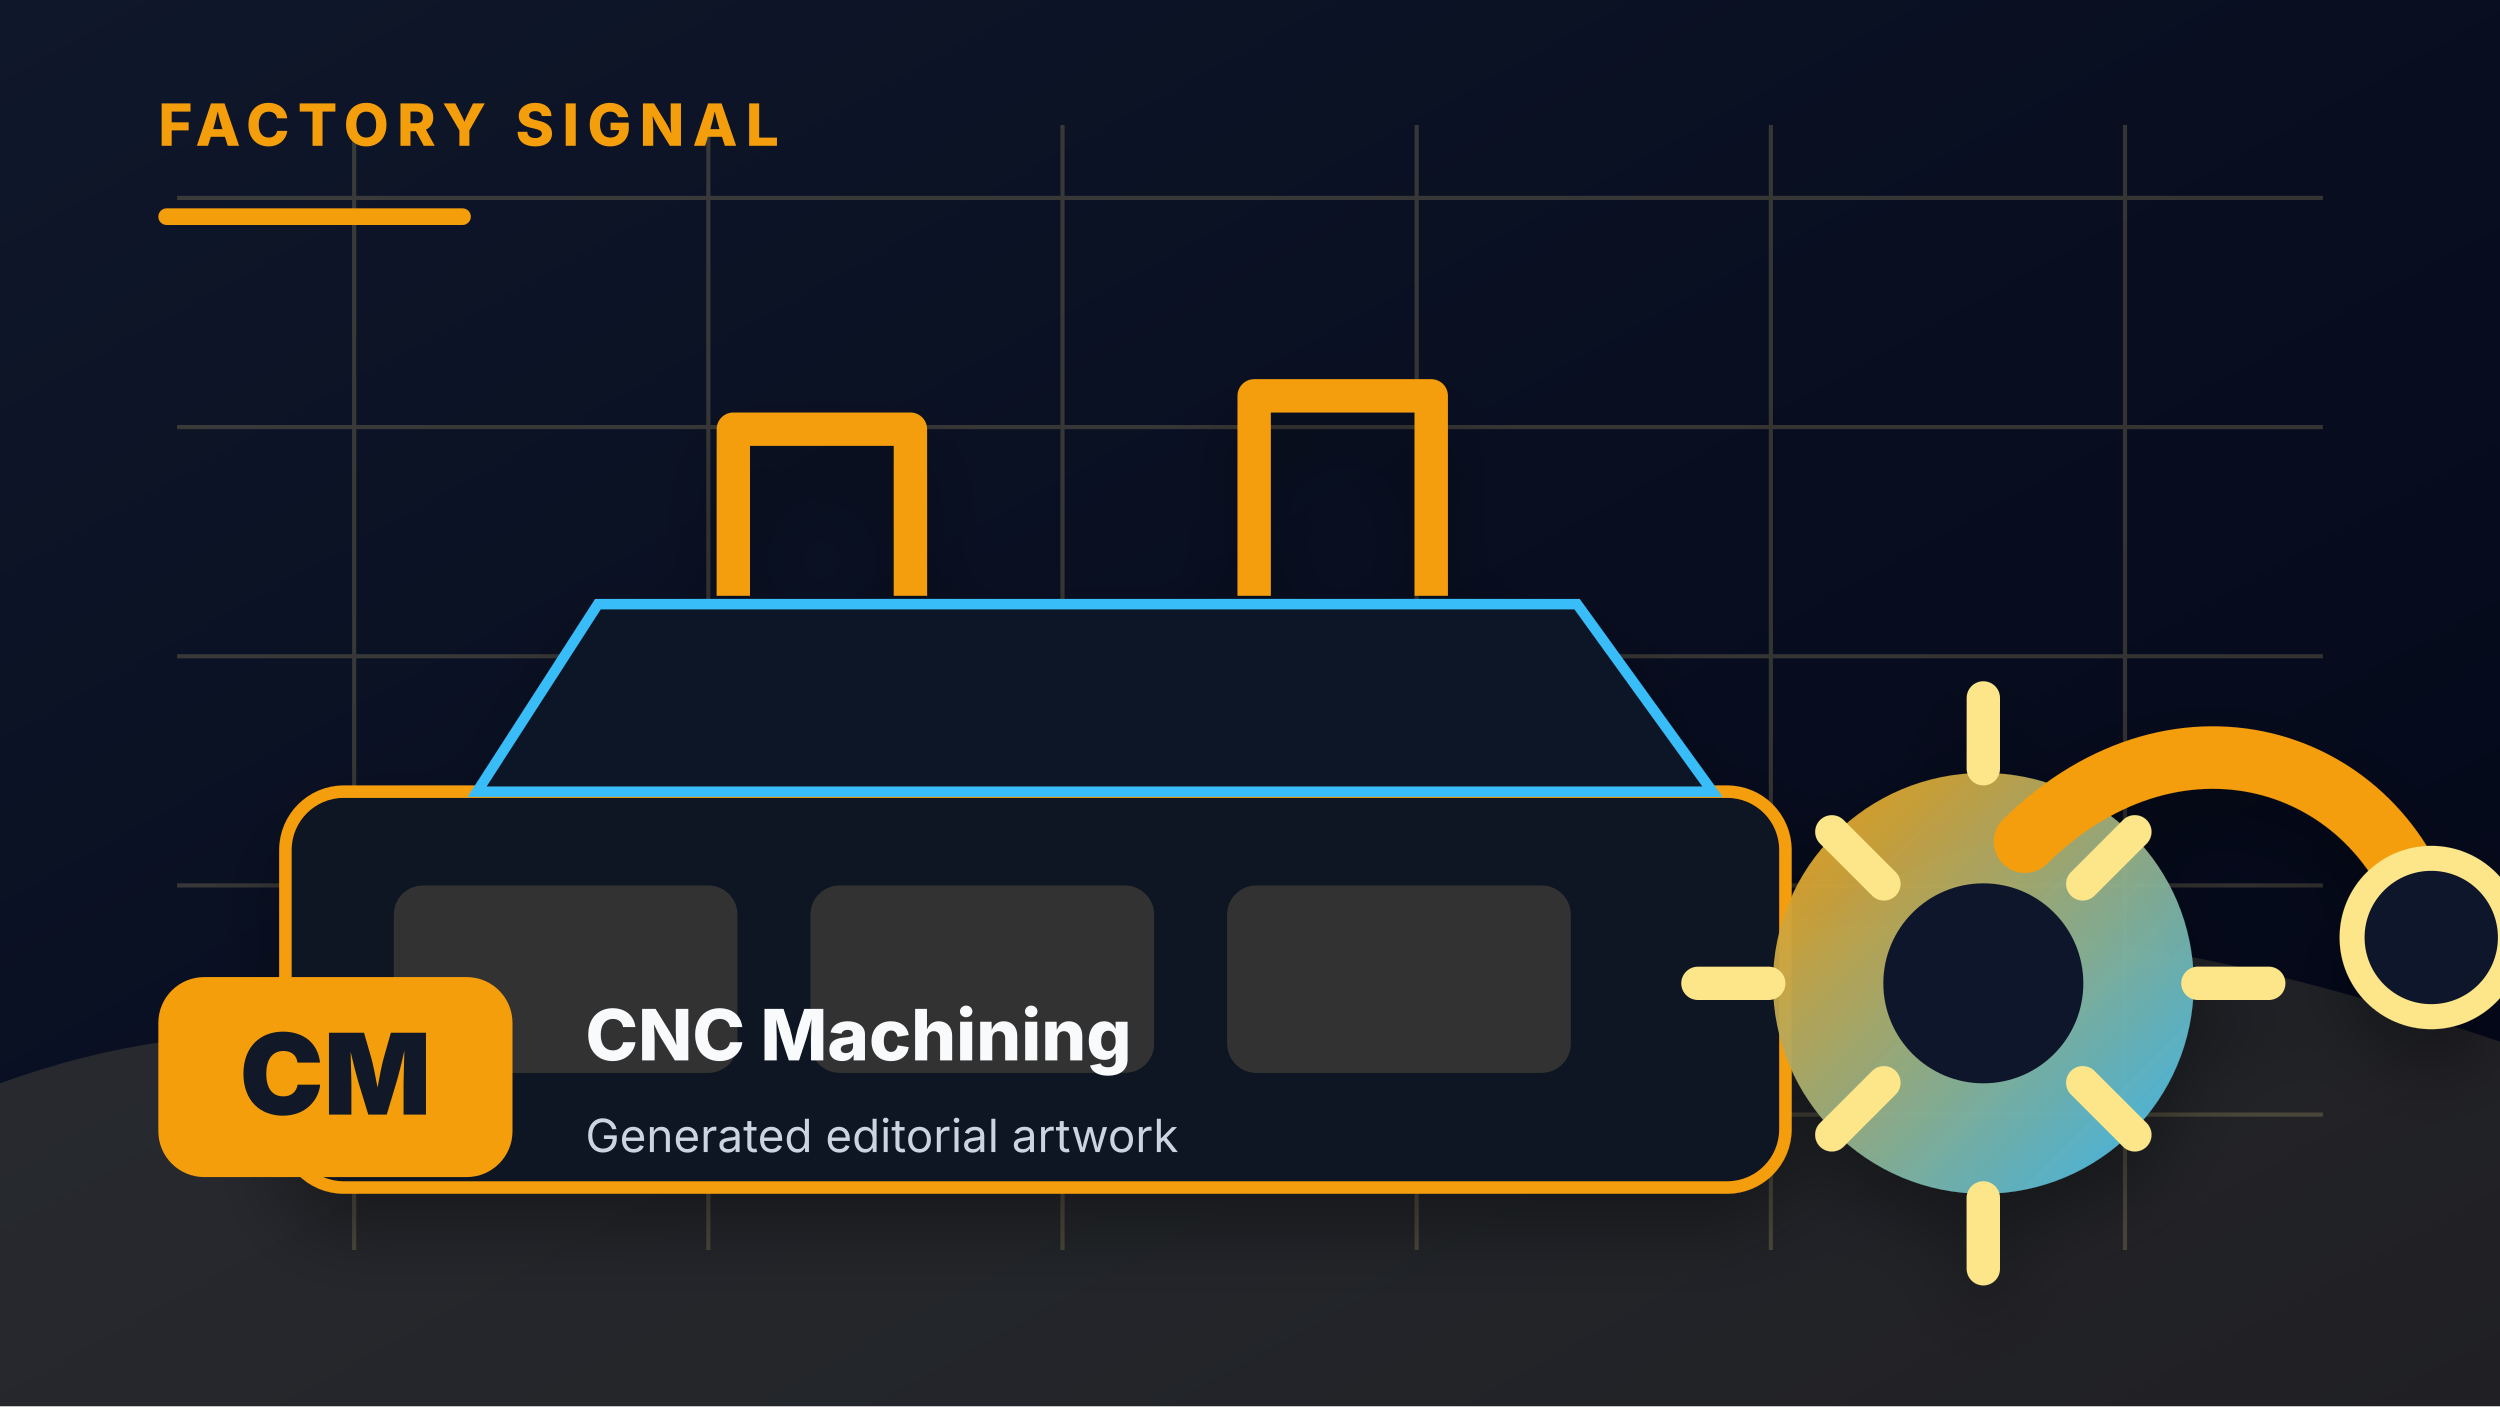
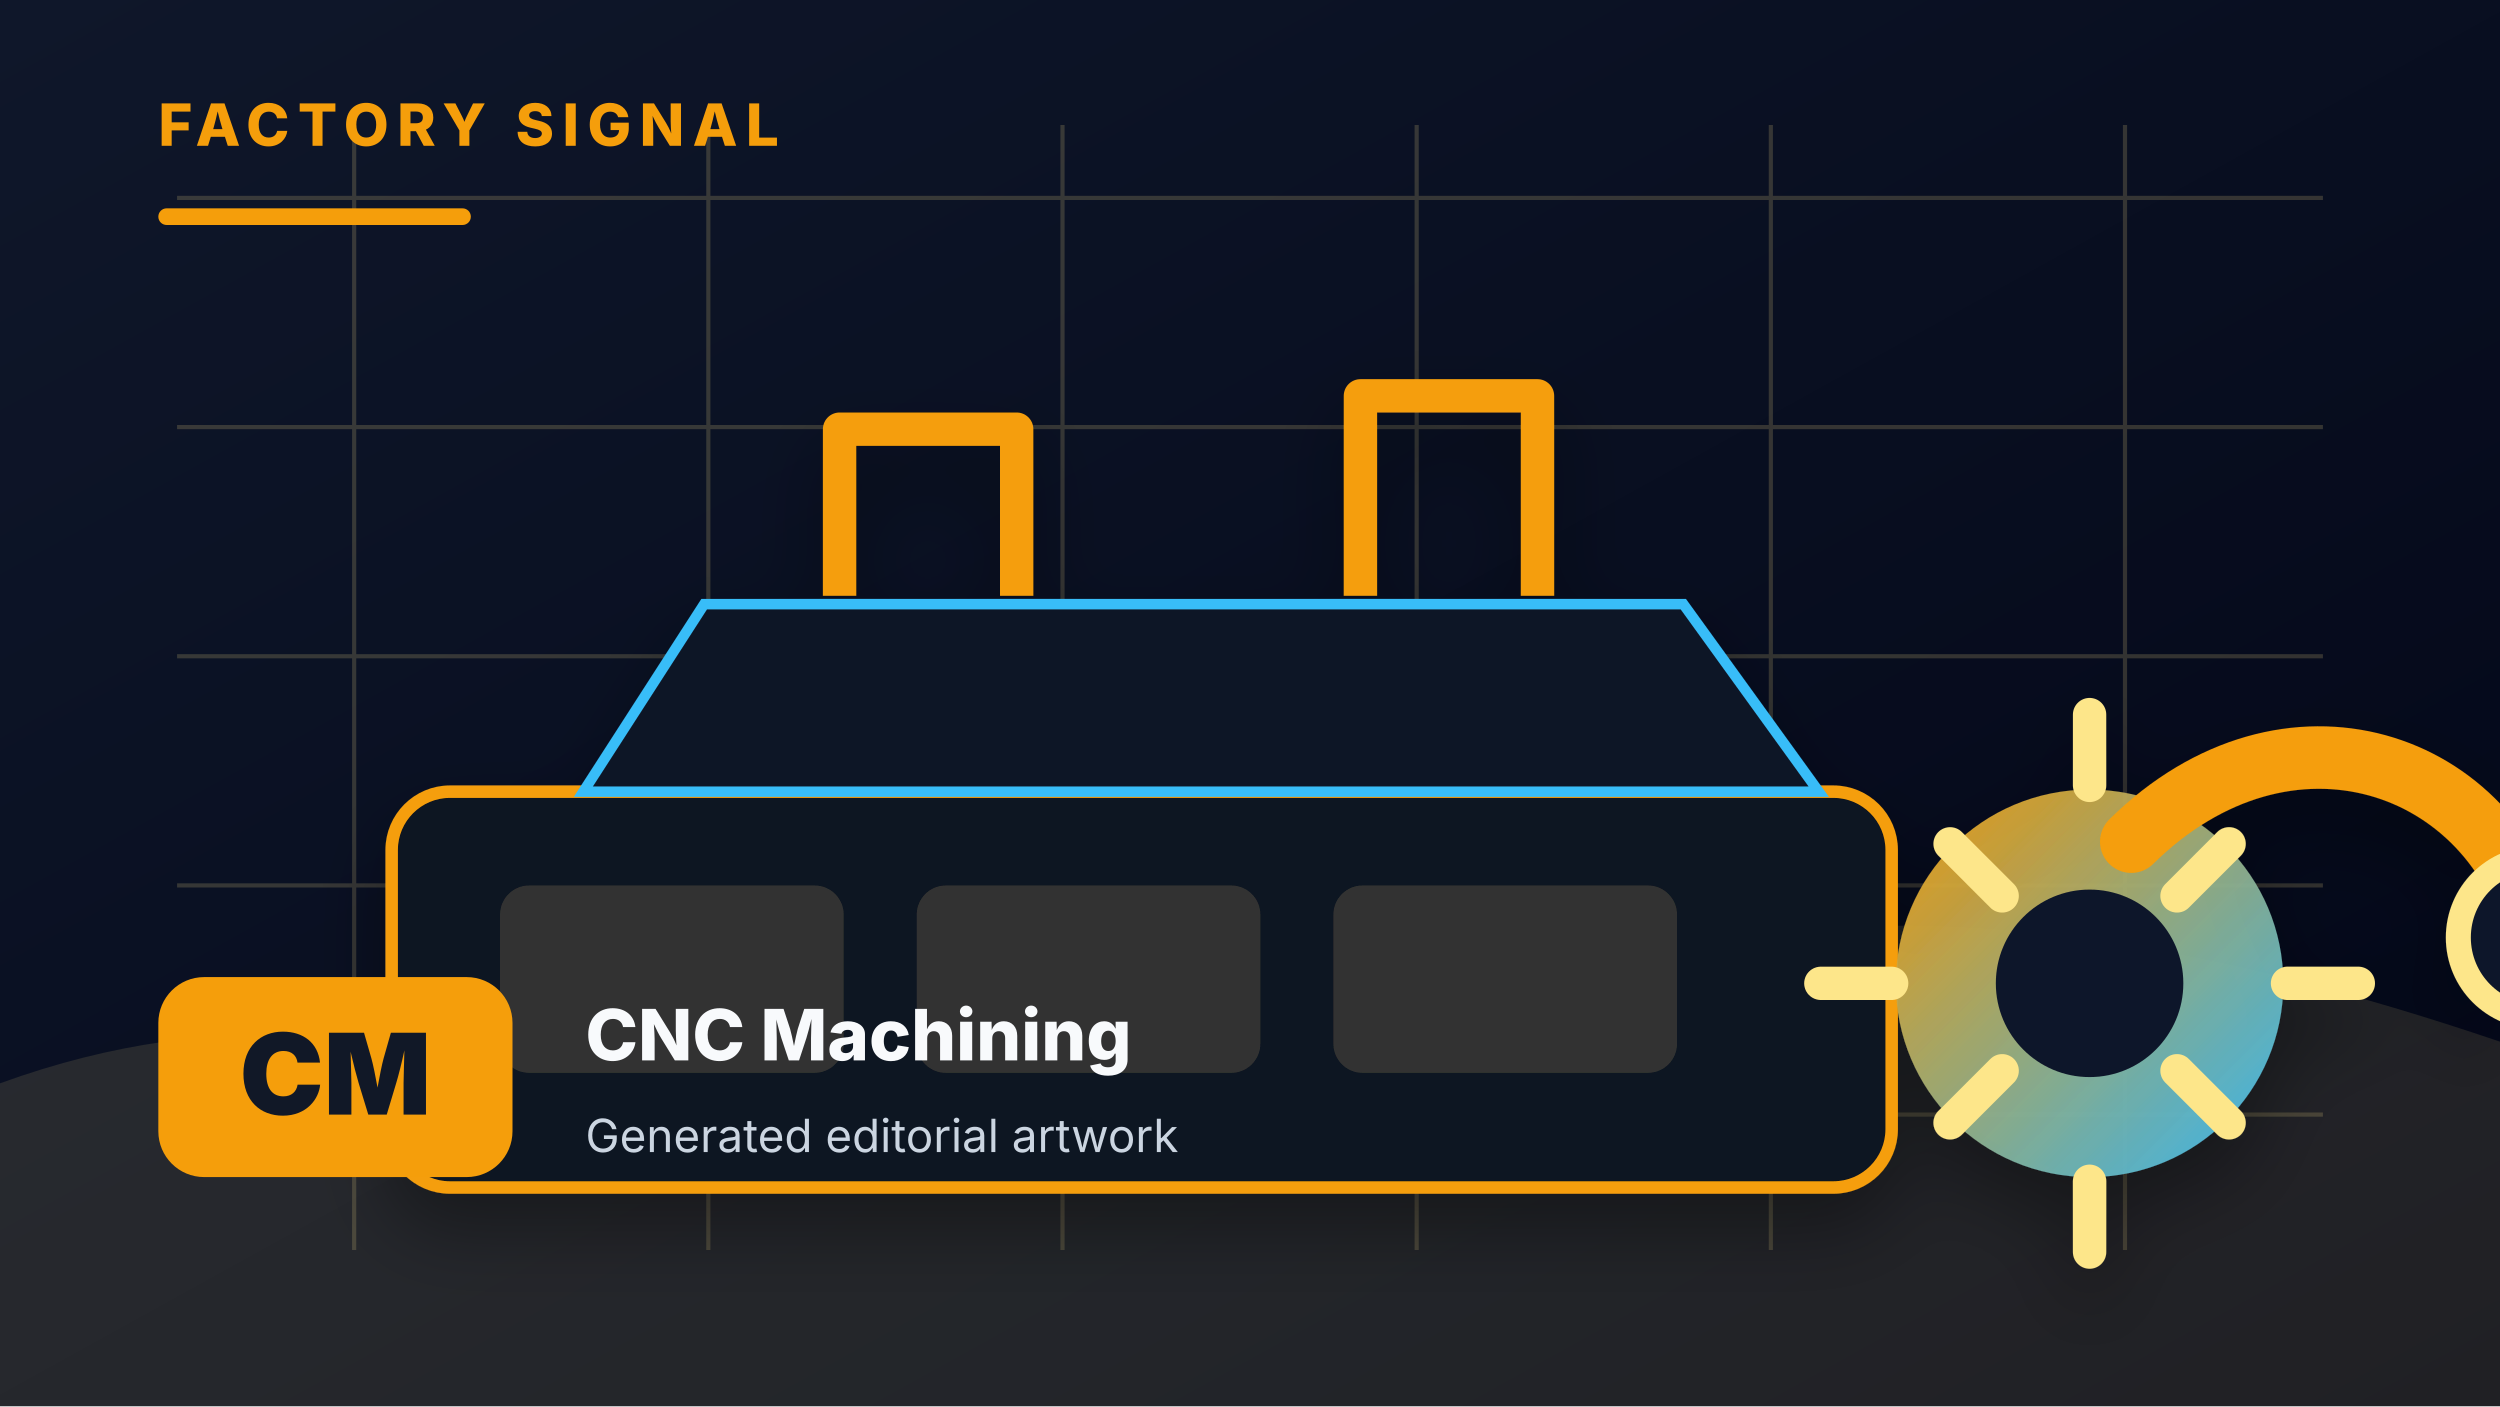
- <svg xmlns="http://www.w3.org/2000/svg" viewBox="0 0 1200 675" role="img" aria-labelledby="title desc">
-   <defs>
-     <linearGradient id="bg" x1="0" y1="0" x2="1" y2="1">
-       <stop offset="0" stop-color="#0f172a" />
-       <stop offset="1" stop-color="#020617" />
-     </linearGradient>
-     <linearGradient id="accent" x1="0" y1="0" x2="1" y2="1">
-       <stop offset="0" stop-color="#f59e0b" />
-       <stop offset="1" stop-color="#38bdf8" />
-     </linearGradient>
-     <filter id="shadow" x="-20%" y="-20%" width="140%" height="140%">
-       <feDropShadow dx="0" dy="18" stdDeviation="18" flood-color="#000000" flood-opacity="0.35" />
-     </filter>
-   </defs>
-   <rect width="1200" height="675" fill="url(#bg)" />
-   <path d="M0 520 C220 440 340 595 560 520 S920 405 1200 500 V675 H0Z" fill="#fde68a" opacity="0.12" />
-   <g opacity="0.18" stroke="#fde68a" stroke-width="2">
-     <path d="M85 95H1115M85 205H1115M85 315H1115M85 425H1115M85 535H1115" />
-     <path d="M170 60V600M340 60V600M510 60V600M680 60V600M850 60V600M1020 60V600" />
-   </g>
-   <g transform="translate(137 120)" filter="url(#shadow)">
-     <rect x="0" y="260" width="720" height="190" rx="28" fill="#0b1220" stroke="#f59e0b" stroke-width="6" />
-     <rect x="52" y="305" width="165" height="90" rx="14" fill="#fde68a" opacity="0.16" />
-     <rect x="252" y="305" width="165" height="90" rx="14" fill="#fde68a" opacity="0.16" />
-     <rect x="452" y="305" width="165" height="90" rx="14" fill="#fde68a" opacity="0.16" />
-     <path d="M92 260 L150 170 H620 L685 260Z" fill="#111827" stroke="#38bdf8" stroke-width="5" />
-     <path d="M215 166 V86 H300 V166M465 166 V70 H550 V166" fill="none" stroke="#f59e0b" stroke-width="16" stroke-linejoin="round" />
-     <circle cx="815" cy="352" r="101" fill="url(#accent)" opacity="0.95" />
-     <circle cx="815" cy="352" r="48" fill="#0f172a" />
-     <g stroke="#fde68a" stroke-width="16" stroke-linecap="round">
-       <path d="M815 215v34M815 489v-34M678 352h34M952 352h-34" />
-       <path d="M742.28 279.28l25 25M887.72 279.28l-25 25M742.28 424.72l25-25M887.72 424.72l-25-25" />
+ <svg xmlns="http://www.w3.org/2000/svg" width="1600" height="900" viewBox="0 0 1600 900" role="img" aria-labelledby="title desc">
+   <g transform="scale(1.333333)">
+     <defs>
+       <linearGradient id="bg" x1="0" y1="0" x2="1" y2="1">
+         <stop offset="0" stop-color="#0f172a" />
+         <stop offset="1" stop-color="#020617" />
+       </linearGradient>
+       <linearGradient id="accent" x1="0" y1="0" x2="1" y2="1">
+         <stop offset="0" stop-color="#f59e0b" />
+         <stop offset="1" stop-color="#38bdf8" />
+       </linearGradient>
+       <filter id="shadow" x="-20%" y="-20%" width="140%" height="140%">
+         <feDropShadow dx="0" dy="18" stdDeviation="18" flood-color="#000000" flood-opacity="0.35" />
+       </filter>
+     </defs>
+     <rect width="1200" height="675" fill="url(#bg)" />
+     <path d="M0 520 C220 440 340 595 560 520 S920 405 1200 500 V675 H0Z" fill="#fde68a" opacity="0.12" />
+     <g opacity="0.18" stroke="#fde68a" stroke-width="2">
+       <path d="M85 95H1115M85 205H1115M85 315H1115M85 425H1115M85 535H1115" />
+       <path d="M170 60V600M340 60V600M510 60V600M680 60V600M850 60V600M1020 60V600" />
    </g>
-     <path d="M835 284 C910 210 1010 245 1030 330" fill="none" stroke="#f59e0b" stroke-width="30" stroke-linecap="round" />
-     <path d="M1030 330 l262 58" stroke="#38bdf8" stroke-width="34" stroke-linecap="round" />
-     <circle cx="1030" cy="330" r="38" fill="#0f172a" stroke="#fde68a" stroke-width="12" />
-     <path d="M1292 388 l54 -35M1292 388 l46 45" stroke="#f59e0b" stroke-width="18" stroke-linecap="round" />
-   </g>
-   <g transform="translate(76 70)">
-     <text x="0" y="0" fill="#f59e0b" font-family="Inter, Arial, sans-serif" font-size="28" font-weight="800" letter-spacing="4">FACTORY SIGNAL</text>
-     <rect x="0" y="30" width="150" height="8" rx="4" fill="#f59e0b" />
-   </g>
-   <g transform="translate(76 535)">
-     <rect x="0" y="-66" width="170" height="96" rx="22" fill="#f59e0b" />
-     <text x="85" y="0" text-anchor="middle" fill="#111827" font-family="Inter, Arial, sans-serif" font-size="54" font-weight="900">CM</text>
-     <text x="205" y="-26" fill="#f8fafc" font-family="Inter, Arial, sans-serif" font-size="34" font-weight="800">CNC Machining</text>
-     <text x="205" y="18" fill="#cbd5e1" font-family="Inter, Arial, sans-serif" font-size="22">Generated editorial artwork</text>
+     <g transform="translate(188 120)" filter="url(#shadow)">
+       <rect x="0" y="260" width="720" height="190" rx="28" fill="#0b1220" stroke="#f59e0b" stroke-width="6" />
+       <rect x="52" y="305" width="165" height="90" rx="14" fill="#fde68a" opacity="0.16" />
+       <rect x="252" y="305" width="165" height="90" rx="14" fill="#fde68a" opacity="0.16" />
+       <rect x="452" y="305" width="165" height="90" rx="14" fill="#fde68a" opacity="0.16" />
+       <path d="M92 260 L150 170 H620 L685 260Z" fill="#111827" stroke="#38bdf8" stroke-width="5" />
+       <path d="M215 166 V86 H300 V166M465 166 V70 H550 V166" fill="none" stroke="#f59e0b" stroke-width="16" stroke-linejoin="round" />
+       <circle cx="815" cy="352" r="93" fill="url(#accent)" opacity="0.95" />
+       <circle cx="815" cy="352" r="45" fill="#0f172a" />
+       <g stroke="#fde68a" stroke-width="16" stroke-linecap="round">
+         <path d="M815 223v34M815 481v-34M686 352h34M944 352h-34" />
+         <path d="M748.04 285.04l25 25M881.96 285.04l-25 25M748.04 418.96l25-25M881.96 418.96l-25-25" />
+       </g>
+       <path d="M835 284 C910 210 1010 245 1030 330" fill="none" stroke="#f59e0b" stroke-width="30" stroke-linecap="round" />
+       <path d="M1030 330 l174 58" stroke="#38bdf8" stroke-width="34" stroke-linecap="round" />
+       <circle cx="1030" cy="330" r="38" fill="#0f172a" stroke="#fde68a" stroke-width="12" />
+       <path d="M1204 388 l54 -35M1204 388 l46 45" stroke="#f59e0b" stroke-width="18" stroke-linecap="round" />
+     </g>
+     <g transform="translate(76 70)">
+       <text x="0" y="0" fill="#f59e0b" font-family="Inter, Arial, sans-serif" font-size="28" font-weight="800" letter-spacing="4">FACTORY SIGNAL</text>
+       <rect x="0" y="30" width="150" height="8" rx="4" fill="#f59e0b" />
+     </g>
+     <g transform="translate(76 535)">
+       <rect x="0" y="-66" width="170" height="96" rx="22" fill="#f59e0b" />
+       <text x="85" y="0" text-anchor="middle" fill="#111827" font-family="Inter, Arial, sans-serif" font-size="54" font-weight="900">CM</text>
+       <text x="205" y="-26" fill="#f8fafc" font-family="Inter, Arial, sans-serif" font-size="34" font-weight="800">CNC Machining</text>
+       <text x="205" y="18" fill="#cbd5e1" font-family="Inter, Arial, sans-serif" font-size="22">Generated editorial artwork</text>
+     </g>
  </g>
</svg>
